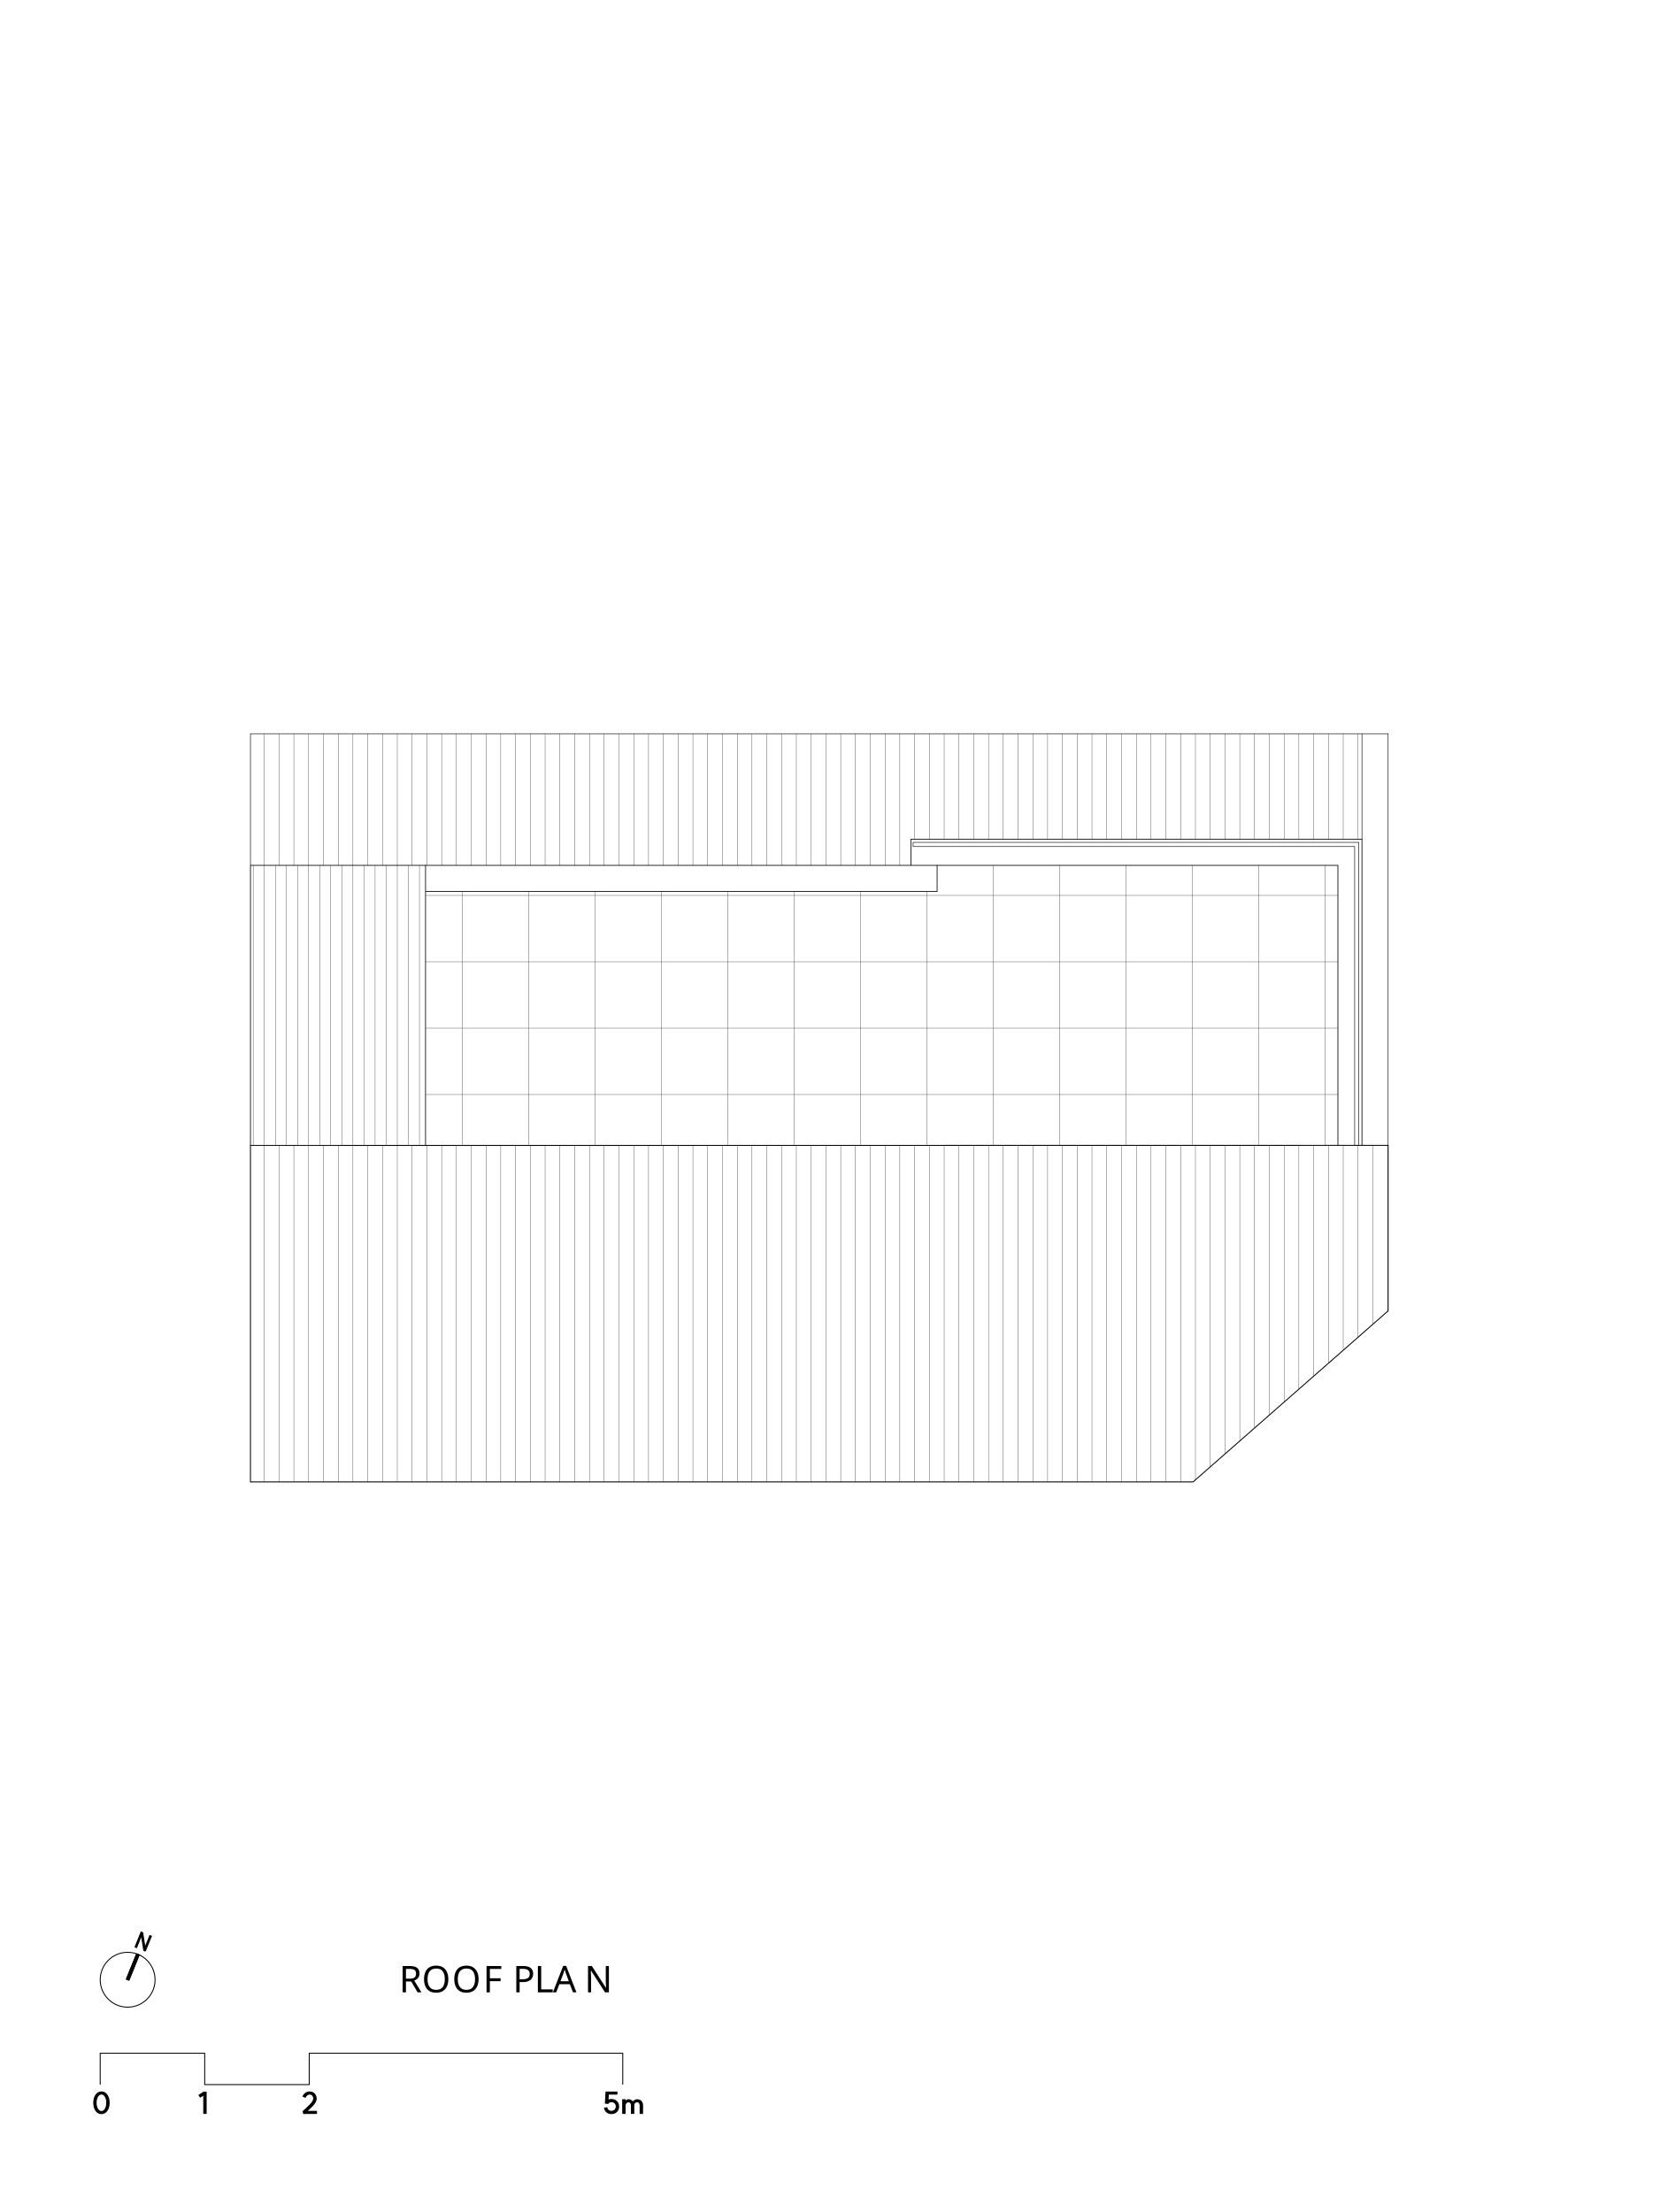
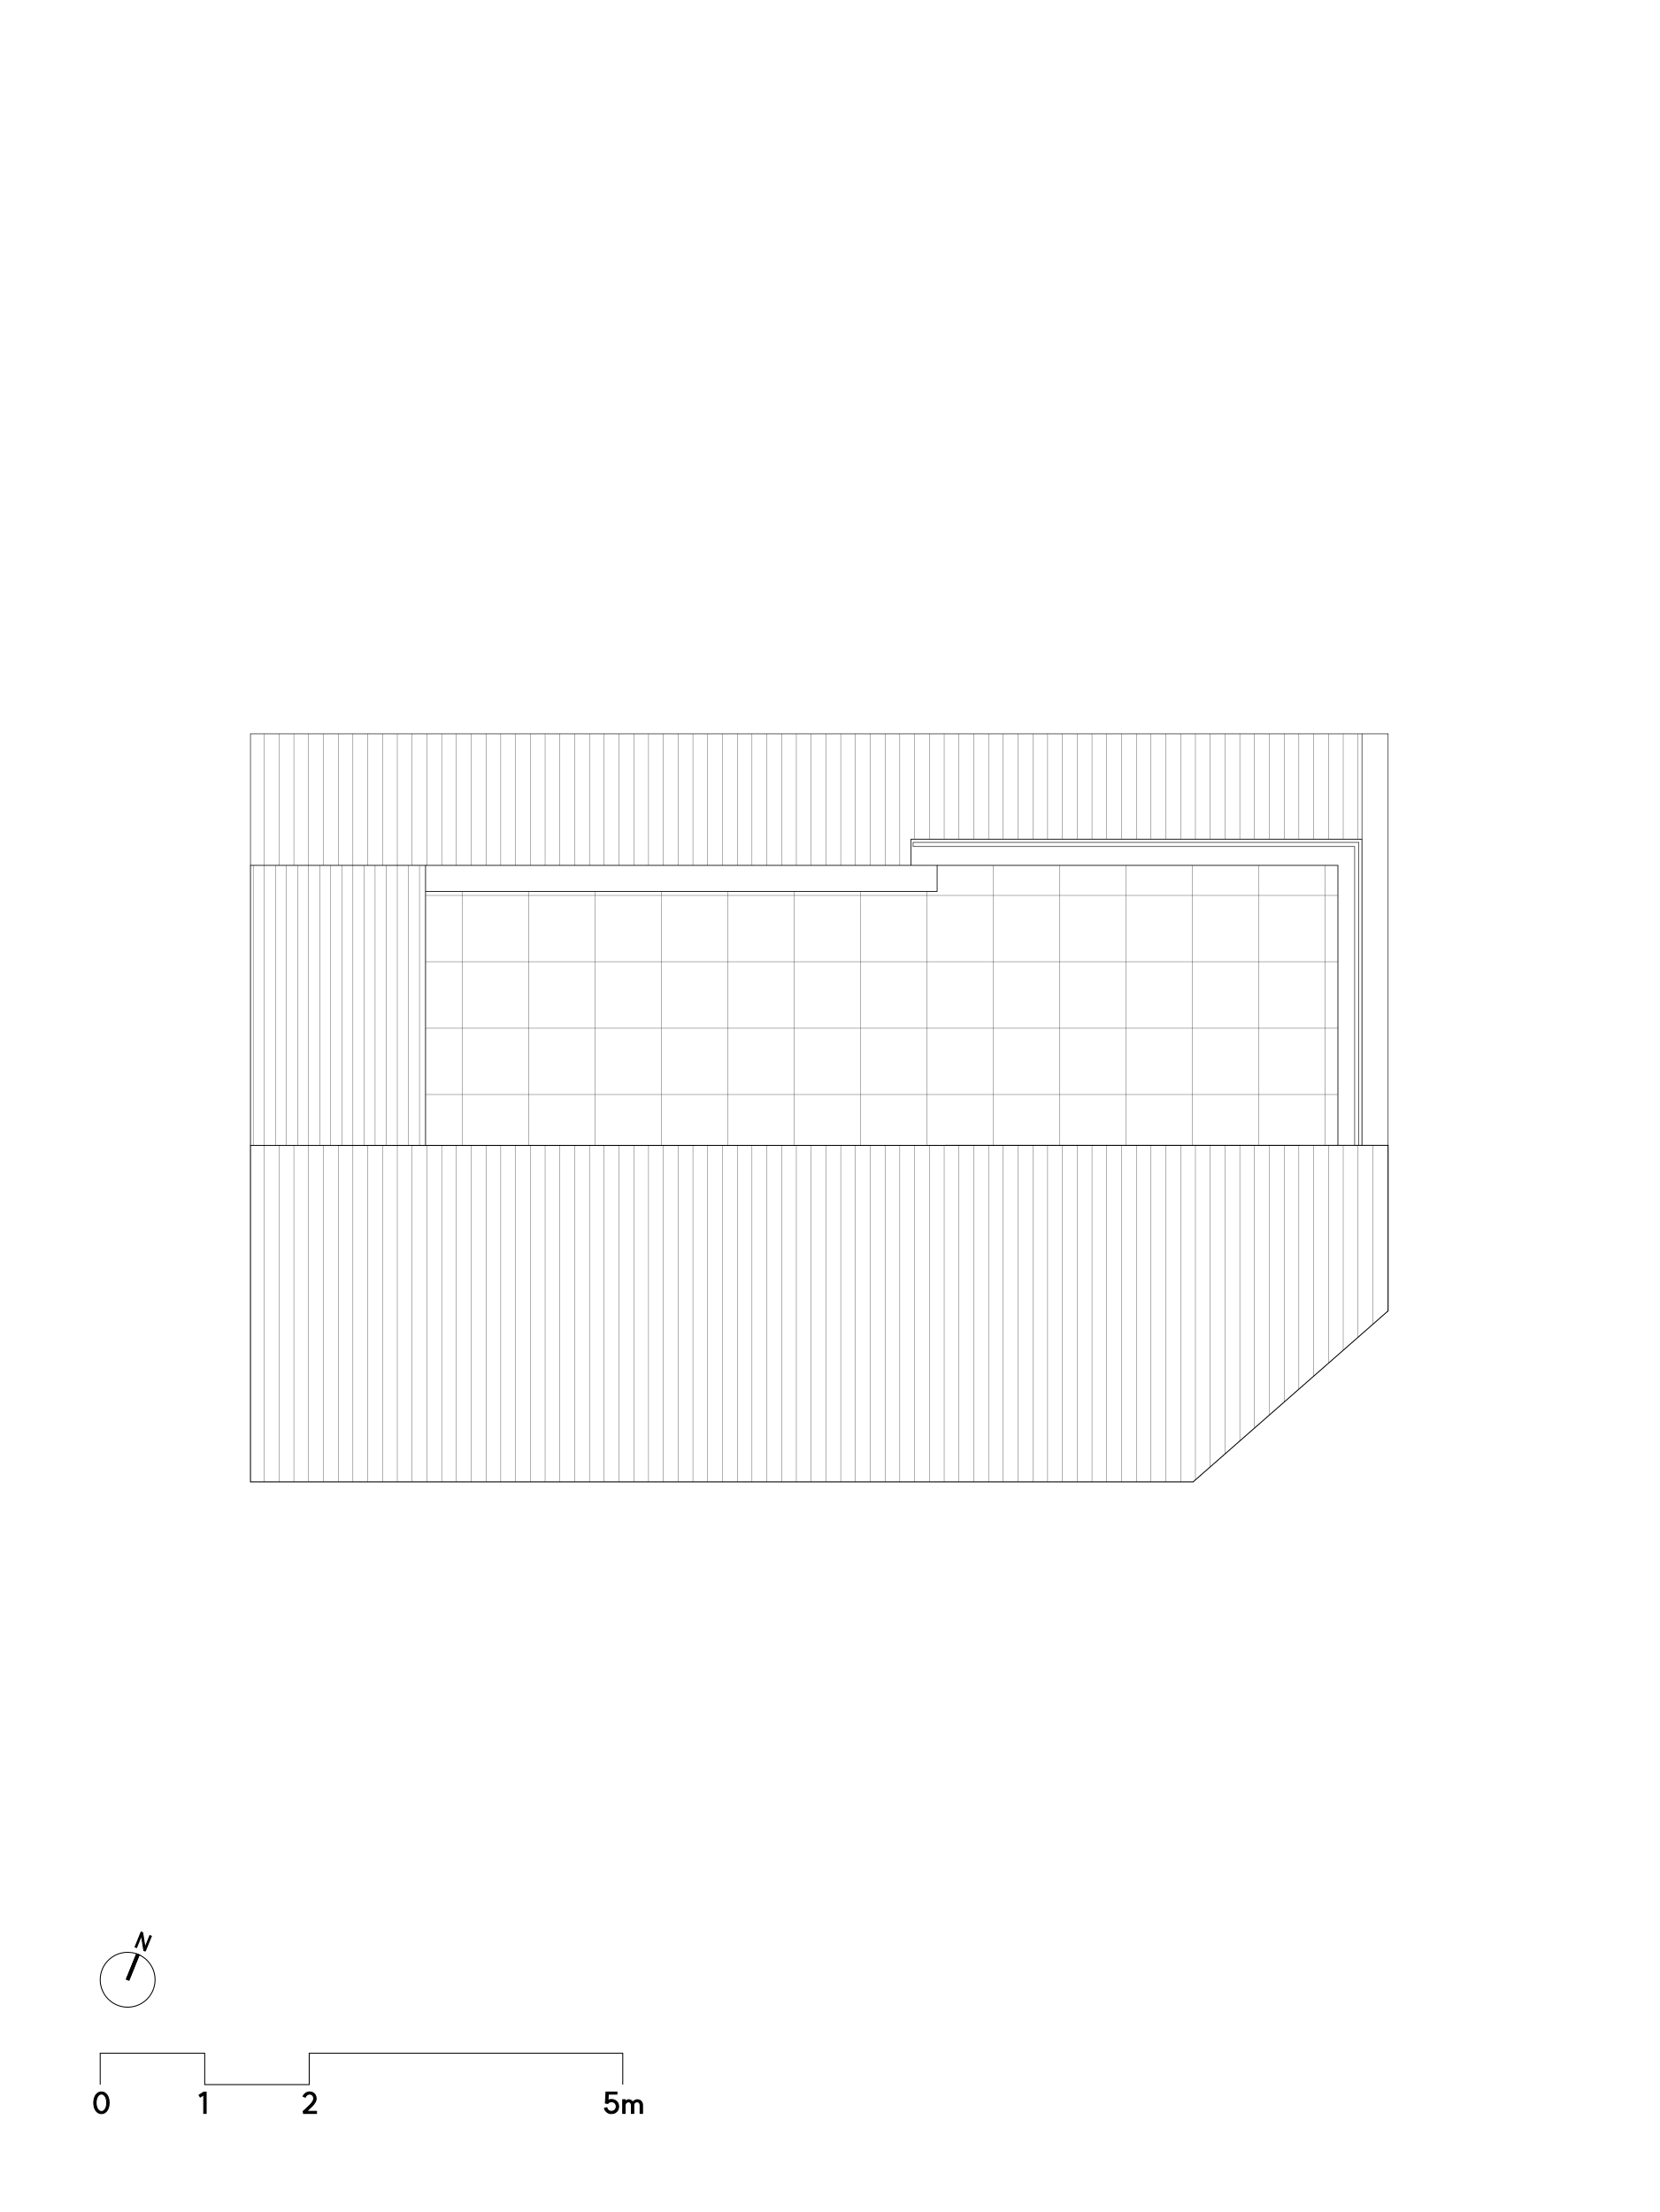
- <svg xmlns="http://www.w3.org/2000/svg" viewBox="0 0 900 1200">
+ <svg xmlns="http://www.w3.org/2000/svg" id="_레이어_1" data-name="레이어_1" version="1.1" viewBox="0 0 900 1200">
  <defs>
    <style>
-       .bx, .by, .bz, .ca, .cb, .cc {
+       .st0 {
+         stroke-width: .4px;
+       }
+ 
+       .st0, .st1, .st2, .st3 {
+         fill: none;
+       }
+ 
+       .st0, .st1, .st2, .st3, .st4, .st5 {
        stroke: #000;
      }

-       .bx, .by, .bz, .cb, .cc {
+       .st0, .st1, .st2, .st3, .st5 {
        stroke-miterlimit: 10;
      }

-       .bx, .by, .ca {
+       .st1, .st4, .st5 {
        stroke-width: .5px;
      }

-       .bx, .bz, .cb, .cc {
-         fill: none;
+       .st2 {
+         stroke-width: .15px;
      }

-       .cd {
-         letter-spacing: -.07em;
+       .st3 {
+         stroke-width: .3px;
      }

-       .by {
+       .st5 {
        fill: #040000;
        fill-rule: evenodd;
      }
- 
-       .ce {
-         letter-spacing: 0em;
-       }
- 
-       .bz {
-         stroke-width: .15px;
-       }
- 
-       .cb {
-         stroke-width: .4px;
-       }
- 
-       .cf {
-         letter-spacing: -.06em;
-       }
- 
-       .cg {
-         letter-spacing: -.02em;
-       }
- 
-       .cc {
-         stroke-width: .3px;
-       }
- 
-       .ch {
-         font-family: SUITVariable-Medium, 'SUIT Variable';
-         font-size: 20px;
-         font-variation-settings: 'wght' 500;
-         font-weight: 500;
-       }
- 
-       .ci {
-         letter-spacing: -.04em;
-       }
    </style>
  </defs>
-   <g id="av" data-name="rf">
-     <g id="aw" data-name="HATCH">
-       <path class="bz" d="M143.36,803.94v-182.55M143.36,469.45v-71.43M151.38,803.94v-182.55M151.38,469.45v-71.43M159.39,803.94v-182.55M159.39,469.45v-71.43M167.41,803.94v-182.55M167.41,469.45v-71.43M175.43,803.94v-182.55M175.43,469.45v-71.43M183.45,803.94v-182.55M183.45,469.45v-71.43M191.46,803.94v-182.55M191.46,469.45v-71.43M199.48,803.94v-182.55M199.48,469.45v-71.43M207.5,803.94v-182.56M207.5,469.45v-71.43M215.52,803.94v-182.56M215.52,469.45v-71.43M223.53,803.94v-182.56M223.53,469.45v-71.43M231.55,803.94v-182.56M231.55,469.45v-71.43M239.57,803.94v-182.56M239.57,469.45v-71.43M247.59,803.94v-182.56M247.59,469.45v-71.43M255.6,803.94v-182.56M255.6,469.45v-71.43M263.62,803.94v-182.56M263.62,469.45v-71.43M271.64,803.94v-182.56M271.64,469.45v-71.43M279.66,803.94v-182.56M279.66,469.45v-71.43M287.67,803.94v-182.56M287.67,469.45v-71.43M295.69,803.94v-182.56M295.69,469.45v-71.43M303.71,803.94v-182.56M303.71,469.45v-71.43M311.73,803.94v-182.57M311.73,469.45v-71.43M319.74,803.94v-182.57M319.74,469.45v-71.43M327.76,803.94v-182.57M327.76,469.45v-71.43M335.78,803.94v-182.57M335.78,469.45v-71.43M343.8,803.94v-182.57M343.8,469.45v-71.43M351.81,803.94v-182.57M351.81,469.45v-71.43M359.83,803.94v-182.57M359.83,469.45v-71.43M367.85,803.94v-182.57M367.85,469.45v-71.43M375.87,803.94v-182.57M375.87,469.45v-71.43M383.89,803.94v-182.57M383.89,469.45v-71.43M391.9,803.94v-182.57M391.9,469.45v-71.43M399.92,803.94v-182.57M399.92,469.45v-71.43M407.94,803.94v-182.57M407.94,469.45v-71.43M415.96,803.94v-182.58M415.96,469.45v-71.43M423.97,803.94v-182.58M423.97,469.45v-71.43M431.99,803.94v-182.58M431.99,469.45v-71.43M440.01,803.94v-182.58M440.01,469.45v-71.43M448.03,803.94v-182.58M448.03,469.45v-71.43M456.04,803.94v-182.58M456.04,469.45v-71.43M464.06,803.94v-182.58M464.06,469.45v-71.43M472.08,803.94v-182.58M472.08,469.45v-71.43M480.1,803.94v-182.58M480.1,469.45v-71.43M488.11,803.94v-182.58M488.11,469.45v-71.43M496.13,803.94v-182.58M496.13,455.28v-57.26M504.15,803.94v-182.58M504.15,455.28v-57.26M512.17,803.94v-182.58M512.17,455.28v-57.26M520.18,803.94v-182.58M520.18,455.28v-57.26M528.2,803.94v-182.59M528.2,455.28v-57.26M536.22,803.94v-182.59M536.22,455.28v-57.26M544.24,803.94v-182.59M544.24,455.28v-57.26M552.25,803.94v-182.59M552.25,455.28v-57.26M560.27,803.94v-182.59M560.27,455.28v-57.26M568.29,803.94v-182.59M568.29,455.28v-57.26M576.31,803.94v-182.59M576.31,455.28v-57.26M584.32,803.94v-182.59M584.32,455.28v-57.26M592.34,803.94v-182.59M592.34,455.28v-57.26M600.36,803.94v-182.59M600.36,455.28v-57.26M608.38,803.94v-182.59M608.38,455.28v-57.26M616.4,803.94v-182.59M616.4,455.28v-57.26M624.41,803.94v-182.59M624.41,455.28v-57.26M632.43,803.94v-182.6M632.43,455.28v-57.26M640.45,803.94v-182.6M640.45,455.28v-57.26M648.47,802.82v-181.48M648.47,455.28v-57.26M656.48,795.79v-174.45M656.48,455.28v-57.26M664.5,788.76v-167.42M664.5,455.28v-57.26M672.52,781.73v-160.39M672.52,455.28v-57.26M680.54,774.69v-153.35M680.54,455.28v-57.26M688.55,767.66v-146.32M688.55,455.28v-57.26M696.57,760.63v-139.29M696.57,455.28v-57.26M704.59,753.6v-132.26M704.59,455.28v-57.26M712.61,746.57v-125.23M712.61,455.28v-57.26M720.62,739.53v-118.2M720.62,455.28v-57.26M728.64,732.5v-111.17M728.64,455.28v-57.26M736.66,725.47v-104.14M736.66,455.28v-57.26M744.68,718.44v-97.11M752.69,711.41v-90.07" />
+   <g id="av">
+     <g id="aw">
+       <path class="st2" d="M143.36,803.94v-182.55M143.36,469.45v-71.43M151.38,803.94v-182.55M151.38,469.45v-71.43M159.39,803.94v-182.55M159.39,469.45v-71.43M167.41,803.94v-182.55M167.41,469.45v-71.43M175.43,803.94v-182.55M175.43,469.45v-71.43M183.45,803.94v-182.55M183.45,469.45v-71.43M191.46,803.94v-182.55M191.46,469.45v-71.43M199.48,803.94v-182.55M199.48,469.45v-71.43M207.5,803.94v-182.56M207.5,469.45v-71.43M215.52,803.94v-182.56M215.52,469.45v-71.43M223.53,803.94v-182.56M223.53,469.45v-71.43M231.55,803.94v-182.56M231.55,469.45v-71.43M239.57,803.94v-182.56M239.57,469.45v-71.43M247.59,803.94v-182.56M247.59,469.45v-71.43M255.6,803.94v-182.56M255.6,469.45v-71.43M263.62,803.94v-182.56M263.62,469.45v-71.43M271.64,803.94v-182.56M271.64,469.45v-71.43M279.66,803.94v-182.56M279.66,469.45v-71.43M287.67,803.94v-182.56M287.67,469.45v-71.43M295.69,803.94v-182.56M295.69,469.45v-71.43M303.71,803.94v-182.56M303.71,469.45v-71.43M311.73,803.94v-182.57M311.73,469.45v-71.43M319.74,803.94v-182.57M319.74,469.45v-71.43M327.76,803.94v-182.57M327.76,469.45v-71.43M335.78,803.94v-182.57M335.78,469.45v-71.43M343.8,803.94v-182.57M343.8,469.45v-71.43M351.81,803.94v-182.57M351.81,469.45v-71.43M359.83,803.94v-182.57M359.83,469.45v-71.43M367.85,803.94v-182.57M367.85,469.45v-71.43M375.87,803.94v-182.57M375.87,469.45v-71.43M383.89,803.94v-182.57M383.89,469.45v-71.43M391.9,803.94v-182.57M391.9,469.45v-71.43M399.92,803.94v-182.57M399.92,469.45v-71.43M407.94,803.94v-182.57M407.94,469.45v-71.43M415.96,803.94v-182.58M415.96,469.45v-71.43M423.97,803.94v-182.58M423.97,469.45v-71.43M431.99,803.94v-182.58M431.99,469.45v-71.43M440.01,803.94v-182.58M440.01,469.45v-71.43M448.03,803.94v-182.58M448.03,469.45v-71.43M456.04,803.94v-182.58M456.04,469.45v-71.43M464.06,803.94v-182.58M464.06,469.45v-71.43M472.08,803.94v-182.58M472.08,469.45v-71.43M480.1,803.94v-182.58M480.1,469.45v-71.43M488.11,803.94v-182.58M488.11,469.45v-71.43M496.13,803.94v-182.58M496.13,455.28v-57.26M504.15,803.94v-182.58M504.15,455.28v-57.26M512.17,803.94v-182.58M512.17,455.28v-57.26M520.18,803.94v-182.58M520.18,455.28v-57.26M528.2,803.94v-182.59M528.2,455.28v-57.26M536.22,803.94v-182.59M536.22,455.28v-57.26M544.24,803.94v-182.59M544.24,455.28v-57.26M552.25,803.94v-182.59M552.25,455.28v-57.26M560.27,803.94v-182.59M560.27,455.28v-57.26M568.29,803.94v-182.59M568.29,455.28v-57.26M576.31,803.94v-182.59M576.31,455.28v-57.26M584.32,803.94v-182.59M584.32,455.28v-57.26M592.34,803.94v-182.59M592.34,455.28v-57.26M600.36,803.94v-182.59M600.36,455.28v-57.26M608.38,803.94v-182.59M608.38,455.28v-57.26M616.4,803.94v-182.59M616.4,455.28v-57.26M624.41,803.94v-182.59M624.41,455.28v-57.26M632.43,803.94v-182.6M632.43,455.28v-57.26M640.45,803.94v-182.6M640.45,455.28v-57.26M648.47,802.82v-181.48M648.47,455.28v-57.26M656.48,795.79v-174.45M656.48,455.28v-57.26M664.5,788.76v-167.42M664.5,455.28v-57.26M672.52,781.73v-160.39M672.52,455.28v-57.26M680.54,774.69v-153.35M680.54,455.28v-57.26M688.55,767.66v-146.32M688.55,455.28v-57.26M696.57,760.63v-139.29M696.57,455.28v-57.26M704.59,753.6v-132.26M704.59,455.28v-57.26M712.61,746.57v-125.23M712.61,455.28v-57.26M720.62,739.53v-118.2M720.62,455.28v-57.26M728.64,732.5v-111.17M728.64,455.28v-57.26M736.66,725.47v-104.14M736.66,455.28v-57.26M744.68,718.44v-97.11M752.69,711.41v-90.07" />
    </g>
-     <g id="ax" data-name="HATCH">
-       <path class="bz" d="M137.34,621.39v-151.94M143.36,621.39v-151.94M149.37,621.39v-151.94M155.38,621.39v-151.94M161.4,621.39v-151.93M167.41,621.39v-151.93M173.42,621.39v-151.93M179.44,621.39v-151.93M185.45,621.39v-151.93M191.46,621.39v-151.93M197.48,621.38v-151.93M203.49,621.38v-151.93M209.5,621.38v-151.93M215.52,621.38v-151.93M221.53,621.38v-151.93M227.54,621.38v-151.93" />
+     <g id="ax">
+       <path class="st2" d="M137.34,621.39v-151.94M143.36,621.39v-151.94M149.37,621.39v-151.94M155.38,621.39v-151.94M161.4,621.39v-151.93M167.41,621.39v-151.93M173.42,621.39v-151.93M179.44,621.39v-151.93M185.45,621.39v-151.93M191.46,621.39v-151.93M197.48,621.38v-151.93M203.49,621.38v-151.93M209.5,621.38v-151.93M215.52,621.38v-151.93M221.53,621.38v-151.93M227.54,621.38v-151.93" />
    </g>
-     <g id="ay" data-name="HATCH">
-       <path class="bz" d="M230.84,485.76h494.93M230.84,521.76h494.93M230.84,557.76h494.93M230.84,593.76h494.93M250.72,621.38v-137.75M286.72,621.38v-137.75M322.72,621.37v-137.75M358.72,621.37v-137.74M394.72,621.37v-137.74M430.72,621.36v-137.74M466.72,621.36v-137.73M502.72,621.36v-137.73M538.72,621.35v-151.9M574.72,621.35v-151.9M610.72,621.35v-151.89M646.72,621.34v-151.89M682.72,621.34v-151.89M718.72,621.34v-151.88" />
+     <g id="ay">
+       <path class="st2" d="M230.84,485.76h494.93M230.84,521.76h494.93M230.84,557.76h494.93M230.84,593.76h494.93M250.72,621.38v-137.75M286.72,621.38v-137.75M322.72,621.37v-137.75M358.72,621.37v-137.74M394.72,621.37v-137.74M430.72,621.36v-137.74M466.72,621.36v-137.73M502.72,621.36v-137.73M538.72,621.35v-151.9M574.72,621.35v-151.9M610.72,621.35v-151.89M646.72,621.34v-151.89M682.72,621.34v-151.89M718.72,621.34v-151.88" />
    </g>
-     <g id="az" data-name="LWPOLYLINE">
-       <polygon class="cc" points="737.1 621.33 737.1 456.98 495.31 456.98 495.31 459.25 734.84 459.25 734.84 621.33 737.1 621.33" />
+     <g id="az">
+       <polygon class="st3" points="737.1 621.33 737.1 456.98 495.31 456.98 495.31 459.25 734.84 459.25 734.84 621.33 737.1 621.33" />
    </g>
-     <g id="ba" data-name="LWPOLYLINE">
-       <polyline class="cc" points="753 621.39 753 398.02 135.87 398.02 135.87 469.45" />
+     <g id="ba">
+       <polyline class="st3" points="753 621.39 753 398.02 135.87 398.02 135.87 469.45" />
    </g>
-     <g id="bb" data-name="LINE">
-       <line class="cc" x1="738.8" y1="455.28" x2="738.8" y2="398.02" />
+     <g id="bb">
+       <line class="st3" x1="738.8" y1="455.28" x2="738.8" y2="398.02" />
    </g>
-     <g id="bc" data-name="LWPOLYLINE">
-       <polyline class="cb" points="230.84 469.45 508.35 469.45 508.35 483.63 230.84 483.63" />
+     <g id="bc">
+       <polyline class="st0" points="230.84 469.45 508.35 469.45 508.35 483.63 230.84 483.63" />
    </g>
-     <g id="bd" data-name="LWPOLYLINE">
-       <polyline class="cb" points="725.76 621.39 725.76 469.45 508.35 469.45" />
+     <g id="bd">
+       <polyline class="st0" points="725.76 621.39 725.76 469.45 508.35 469.45" />
    </g>
-     <g id="be" data-name="LWPOLYLINE">
-       <polyline class="cb" points="738.8 621.39 738.8 455.28 494.17 455.28 494.17 469.45" />
+     <g id="be">
+       <polyline class="st0" points="738.8 621.39 738.8 455.28 494.17 455.28 494.17 469.45" />
    </g>
-     <g id="bf" data-name="LWPOLYLINE">
-       <polyline class="cb" points="230.84 621.39 230.84 469.45 135.87 469.45 135.87 621.39" />
+     <g id="bf">
+       <polyline class="st0" points="230.84 621.39 230.84 469.45 135.87 469.45 135.87 621.39" />
    </g>
-     <g id="bg" data-name="LWPOLYLINE">
-       <polygon class="bx" points="647.19 803.94 753 711.14 753 621.33 135.87 621.39 135.87 803.94 647.19 803.94" />
+     <g id="bg">
+       <polygon class="st1" points="647.19 803.94 753 711.14 753 621.33 135.87 621.39 135.87 803.94 647.19 803.94" />
    </g>
  </g>
-   <g id="bk" data-name="SCALE">
-     <text class="ch" transform="translate(216.48 1080.84)">
-       <tspan class="cd" x="0" y="0">R</tspan>
-       <tspan class="cf" x="12.32" y="0">O</tspan>
-       <tspan class="ci" x="28.72" y="0">O</tspan>
-       <tspan class="ce" x="45.52" y="0">F </tspan>
-       <tspan class="cg" x="61.66" y="0">PLA</tspan>
-       <tspan class="ce" x="100.56" y="0">N</tspan>
-     </text>
+   <g id="bk">
    <g>
-       <g id="bl" data-name="CIRCLE">
-         <circle class="bx" cx="69.24" cy="1074" r="14.88" />
+       <g id="bl">
+         <circle class="st1" cx="69.24" cy="1074" r="14.88" />
      </g>
-       <g id="bm" data-name="TEXT">
-         <path class="ca" d="M78.85,1058.48l-.86-.35-1.27-8.05-2.62,6.47-.84-.34,3.28-8.1.87.35,1.26,8.02,2.61-6.45.84.34-3.28,8.1Z" />
+       <g id="bm">
+         <path class="st4" d="M78.85,1058.48l-.86-.35-1.27-8.05-2.62,6.47-.84-.34,3.28-8.1.87.35,1.26,8.02,2.61-6.45.84.34-3.28,8.1h0Z" />
      </g>
-       <g id="bn" data-name="HATCH">
-         <path class="by" d="M74.82,1060.21c-.23-.09-.46-.18-.7-.26l-5.57,13.78.69.28,5.58-13.8Z" />
+       <g id="bn">
+         <path class="st5" d="M74.82,1060.21c-.23-.09-.46-.18-.7-.26l-5.57,13.78.69.28s5.58-13.8,5.58-13.8Z" />
      </g>
-       <g id="bo" data-name="HATCH">
-         <path class="by" d="M75.5,1060.5c-.23-.1-.45-.2-.69-.3l-5.58,13.8.69.28,5.57-13.78Z" />
+       <g id="bo">
+         <path class="st5" d="M75.5,1060.5c-.23-.1-.45-.2-.69-.3l-5.58,13.8.69.28,5.57-13.78h.01Z" />
      </g>
-       <g id="bp" data-name="LINE">
-         <line class="bx" x1="74.12" y1="1059.94" x2="68.54" y2="1073.72" />
+       <g id="bp">
+         <line class="st1" x1="74.12" y1="1059.94" x2="68.54" y2="1073.72" />
      </g>
-       <g id="bq" data-name="LINE">
-         <line class="bx" x1="75.5" y1="1060.5" x2="69.93" y2="1074.28" />
+       <g id="bq">
+         <line class="st1" x1="75.5" y1="1060.5" x2="69.93" y2="1074.28" />
      </g>
-       <g id="br" data-name="LINE">
-         <line class="bx" x1="69.24" y1="1074" x2="74.82" y2="1060.21" />
+       <g id="br">
+         <line class="st1" x1="69.24" y1="1074" x2="74.82" y2="1060.21" />
      </g>
-       <g id="bs" data-name="MTEXT">
-         <path class="ca" d="M52.86,1145.9c-.63-.5-1.13-1.2-1.49-2.1-.36-.9-.54-1.92-.54-3.06s.18-2.14.54-3.04c.36-.9.85-1.59,1.49-2.1.63-.5,1.36-.75,2.17-.75s1.53.25,2.17.75c.63.5,1.13,1.2,1.49,2.1.36.9.54,1.91.54,3.04s-.18,2.16-.54,3.05c-.36.89-.85,1.59-1.49,2.1s-1.36.76-2.17.76-1.53-.25-2.17-.75ZM56.51,1144.86c.44-.41.78-.96,1.02-1.67.24-.71.36-1.52.36-2.44s-.12-1.73-.36-2.45c-.24-.71-.58-1.27-1.02-1.67-.44-.4-.93-.6-1.49-.6s-1.05.2-1.48.6c-.43.4-.77.96-1.02,1.67-.25.71-.37,1.53-.37,2.43s.12,1.75.37,2.46c.25.71.58,1.27,1.02,1.67s.93.61,1.48.61,1.05-.2,1.49-.61Z" />
+       <g id="bs">
+         <path class="st4" d="M52.86,1145.9c-.63-.5-1.13-1.2-1.49-2.1s-.54-1.92-.54-3.06.18-2.14.54-3.04.85-1.59,1.49-2.1c.63-.5,1.36-.75,2.17-.75s1.53.25,2.17.75c.63.5,1.13,1.2,1.49,2.1s.54,1.91.54,3.04-.18,2.16-.54,3.05-.85,1.59-1.49,2.1-1.36.76-2.17.76-1.53-.25-2.17-.75ZM56.51,1144.86c.44-.41.78-.96,1.02-1.67.24-.71.36-1.52.36-2.44s-.12-1.73-.36-2.45c-.24-.71-.58-1.27-1.02-1.67s-.93-.6-1.49-.6-1.05.2-1.48.6-.77.96-1.02,1.67c-.25.71-.37,1.53-.37,2.43s.12,1.75.37,2.46.58,1.27,1.02,1.67.93.61,1.48.61,1.05-.2,1.49-.61h0Z" />
      </g>
-       <g id="bt" data-name="MTEXT">
-         <path class="ca" d="M165.18,1144.72c.19-.17.42-.38.71-.64.93-.85,1.67-1.57,2.24-2.15.57-.58,1.05-1.17,1.44-1.78s.59-1.16.59-1.67c0-.48-.09-.9-.28-1.27s-.45-.66-.78-.86-.71-.31-1.15-.31c-.47,0-.93.16-1.37.48-.44.32-.78.73-1,1.23l-1.2-.51c.3-.7.78-1.28,1.46-1.73.67-.45,1.38-.67,2.11-.67.69,0,1.31.16,1.85.46.54.31.96.74,1.26,1.29.3.55.45,1.18.45,1.9s-.22,1.41-.67,2.14c-.45.73-.98,1.41-1.6,2.04-.62.63-1.42,1.39-2.42,2.27-.49.45-.95.88-1.39,1.3l-.94-.85c.28-.27.51-.49.7-.66ZM164.48,1145.38h7.22v1.18h-7.04l-.18-1.18Z" />
+       <g id="bt">
+         <path class="st4" d="M165.18,1144.72c.19-.17.42-.38.71-.64.93-.85,1.67-1.57,2.24-2.15.57-.58,1.05-1.17,1.44-1.78s.59-1.16.59-1.67c0-.48-.09-.9-.28-1.27s-.45-.66-.78-.86-.71-.31-1.15-.31c-.47,0-.93.16-1.37.48s-.78.73-1,1.23l-1.2-.51c.3-.7.78-1.28,1.46-1.73.67-.45,1.38-.67,2.11-.67.69,0,1.31.16,1.85.46.54.31.96.74,1.26,1.29.3.55.45,1.18.45,1.9s-.22,1.41-.67,2.14-.98,1.41-1.6,2.04c-.62.63-1.42,1.39-2.42,2.27-.49.45-.95.88-1.39,1.3l-.94-.85c.28-.27.51-.49.7-.66h-.01ZM164.48,1145.38h7.22v1.18h-7.04l-.18-1.18h0Z" />
      </g>
-       <g id="bu" data-name="MTEXT">
-         <path class="ca" d="M111.84,1146.54h-1.34v-10.08l-1.86,1.2-.67-1.07,2.54-1.62h1.33v11.57Z" />
+       <g id="bu">
+         <path class="st4" d="M111.84,1146.54h-1.34v-10.08l-1.86,1.2-.67-1.07,2.54-1.62h1.33s0,11.57,0,11.57Z" />
      </g>
-       <g id="bv" data-name="MTEXT">
+       <g id="bv">
        <g>
-           <path class="ca" d="M330.05,1139.31c.55-.25,1.08-.38,1.59-.38.77,0,1.45.16,2.06.49.6.33,1.07.78,1.41,1.35s.5,1.24.5,1.98-.17,1.43-.5,2.02-.8,1.05-1.4,1.38-1.29.5-2.07.5c-.6,0-1.16-.12-1.69-.38-.53-.25-.98-.6-1.34-1.05-.37-.45-.62-.95-.74-1.52l1.3-.3c.13.59.42,1.06.89,1.43.46.37.99.55,1.59.55.5,0,.95-.11,1.35-.34.4-.22.71-.54.94-.94.23-.41.34-.86.34-1.36s-.11-.95-.34-1.34c-.23-.39-.54-.69-.94-.91-.4-.22-.85-.33-1.35-.33-.33,0-.68.09-1.04.26-.36.18-.66.4-.9.68l-.99-.86c.34-.38.79-.7,1.34-.95ZM328.37,1140.93l.37-6.03h5.92v1.18h-4.64l-.32,5.04-1.33-.19Z" />
-           <path class="ca" d="M346.78,1140.76c-.29-.34-.67-.5-1.13-.5-.35,0-.66.07-.94.22-.27.14-.49.34-.65.6-.16.26-.24.55-.24.88v4.58h-1.33v-4.45c0-.54-.14-.98-.43-1.32s-.66-.5-1.12-.5c-.34,0-.65.09-.94.26s-.5.42-.66.72c-.15.3-.23.63-.23.98v4.3h-1.33v-7.46h1.33v1.31l-.14-.05c.22-.37.52-.68.9-.91.37-.23.75-.35,1.14-.35.46,0,.9.13,1.32.38.42.26.74.59.95.99.25-.41.59-.74,1.04-.99.45-.26.9-.38,1.36-.38.55,0,1.05.13,1.49.38.44.25.78.59,1.02,1.02.25.43.37.93.37,1.5v4.56h-1.34v-4.45c0-.54-.15-.98-.44-1.32Z" />
+           <path class="st4" d="M330.05,1139.31c.55-.25,1.08-.38,1.59-.38.77,0,1.45.16,2.06.49.6.33,1.07.78,1.41,1.35s.5,1.24.5,1.98-.17,1.43-.5,2.02-.8,1.05-1.4,1.38-1.29.5-2.07.5c-.6,0-1.16-.12-1.69-.38-.53-.25-.98-.6-1.34-1.05-.37-.45-.62-.95-.74-1.52l1.3-.3c.13.59.42,1.06.89,1.43.46.37.99.55,1.59.55.5,0,.95-.11,1.35-.34.4-.22.71-.54.94-.94.23-.41.34-.86.34-1.36s-.11-.95-.34-1.34-.54-.69-.94-.91c-.4-.22-.85-.33-1.35-.33-.33,0-.68.09-1.04.26-.36.18-.66.4-.9.68l-.99-.86c.34-.38.79-.7,1.34-.95v.02ZM328.37,1140.93l.37-6.03h5.92v1.18h-4.64l-.32,5.04-1.33-.19h0Z" />
+           <path class="st4" d="M346.78,1140.76c-.29-.34-.67-.5-1.13-.5-.35,0-.66.07-.94.22-.27.14-.49.34-.65.6s-.24.55-.24.88v4.58h-1.33v-4.45c0-.54-.14-.98-.43-1.32s-.66-.5-1.12-.5c-.34,0-.65.09-.94.26s-.5.42-.66.72c-.15.3-.23.63-.23.98v4.3h-1.33v-7.46h1.33v1.31l-.14-.05c.22-.37.52-.68.9-.91.37-.23.75-.35,1.14-.35.46,0,.9.13,1.32.38.42.26.74.59.95.99.25-.41.59-.74,1.04-.99.45-.26.9-.38,1.36-.38.55,0,1.05.13,1.49.38s.78.59,1.02,1.02c.25.43.37.93.37,1.5v4.56h-1.34v-4.45c0-.54-.15-.98-.44-1.32h0Z" />
        </g>
      </g>
-       <g id="bw" data-name="LWPOLYLINE">
-         <polyline class="bx" points="337.82 1130.89 337.82 1113.88 167.74 1113.88 167.74 1130.89 111.05 1130.89 111.05 1113.88 54.35 1113.88 54.35 1130.89" />
+       <g id="bw">
+         <polyline class="st1" points="337.82 1130.89 337.82 1113.88 167.74 1113.88 167.74 1130.89 111.05 1130.89 111.05 1113.88 54.35 1113.88 54.35 1130.89" />
      </g>
    </g>
  </g>
</svg>
